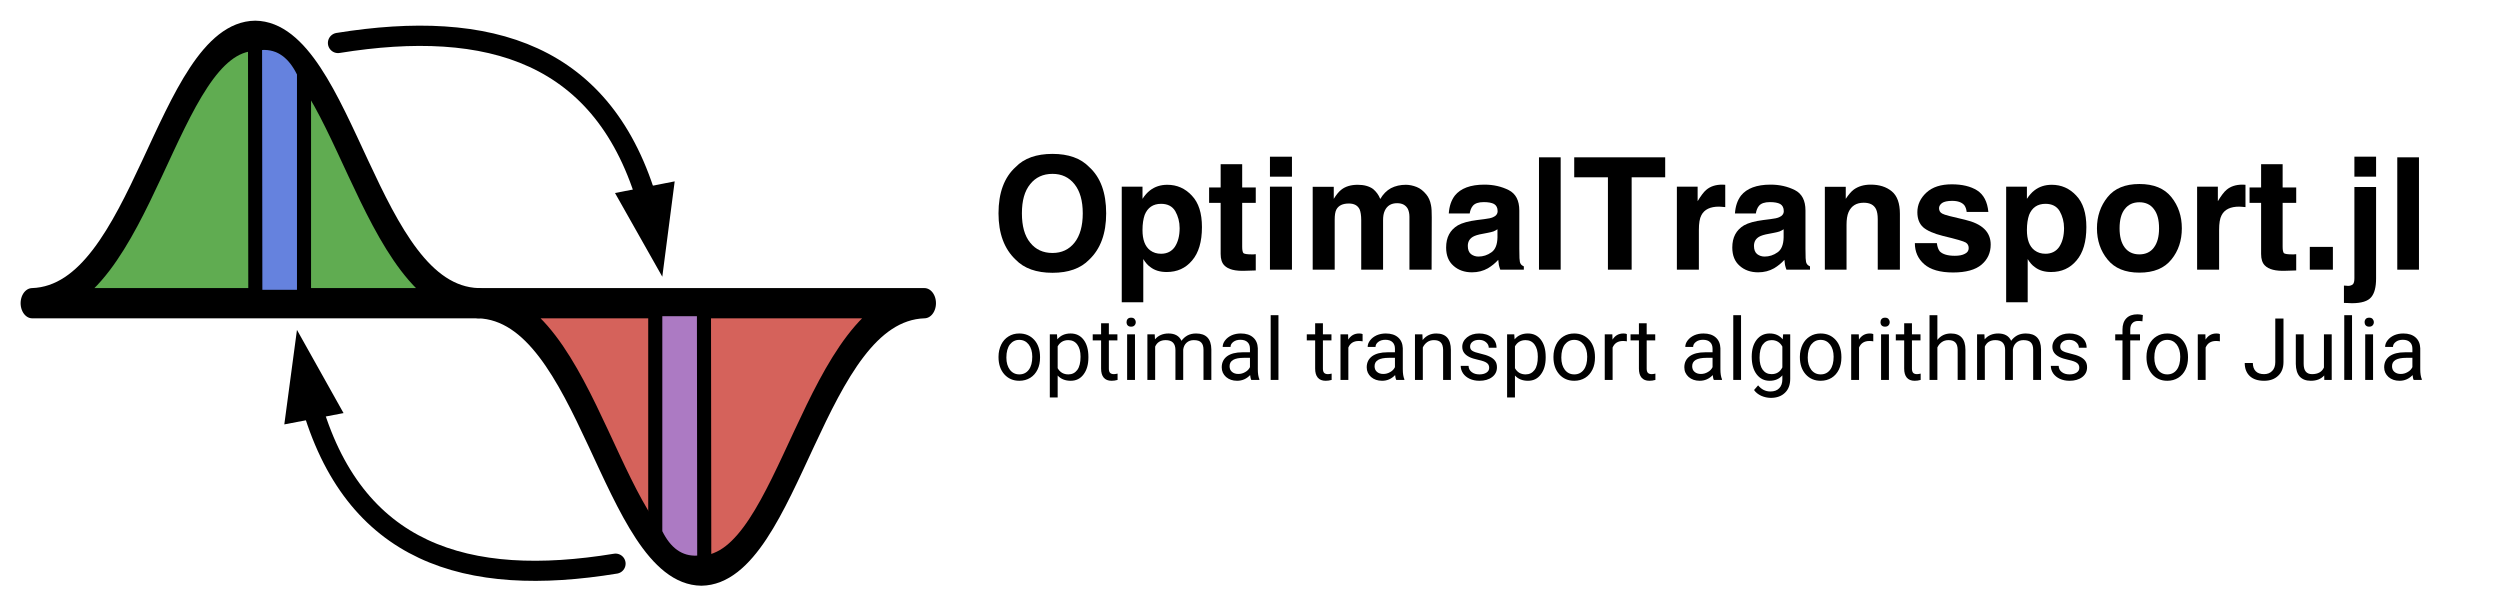
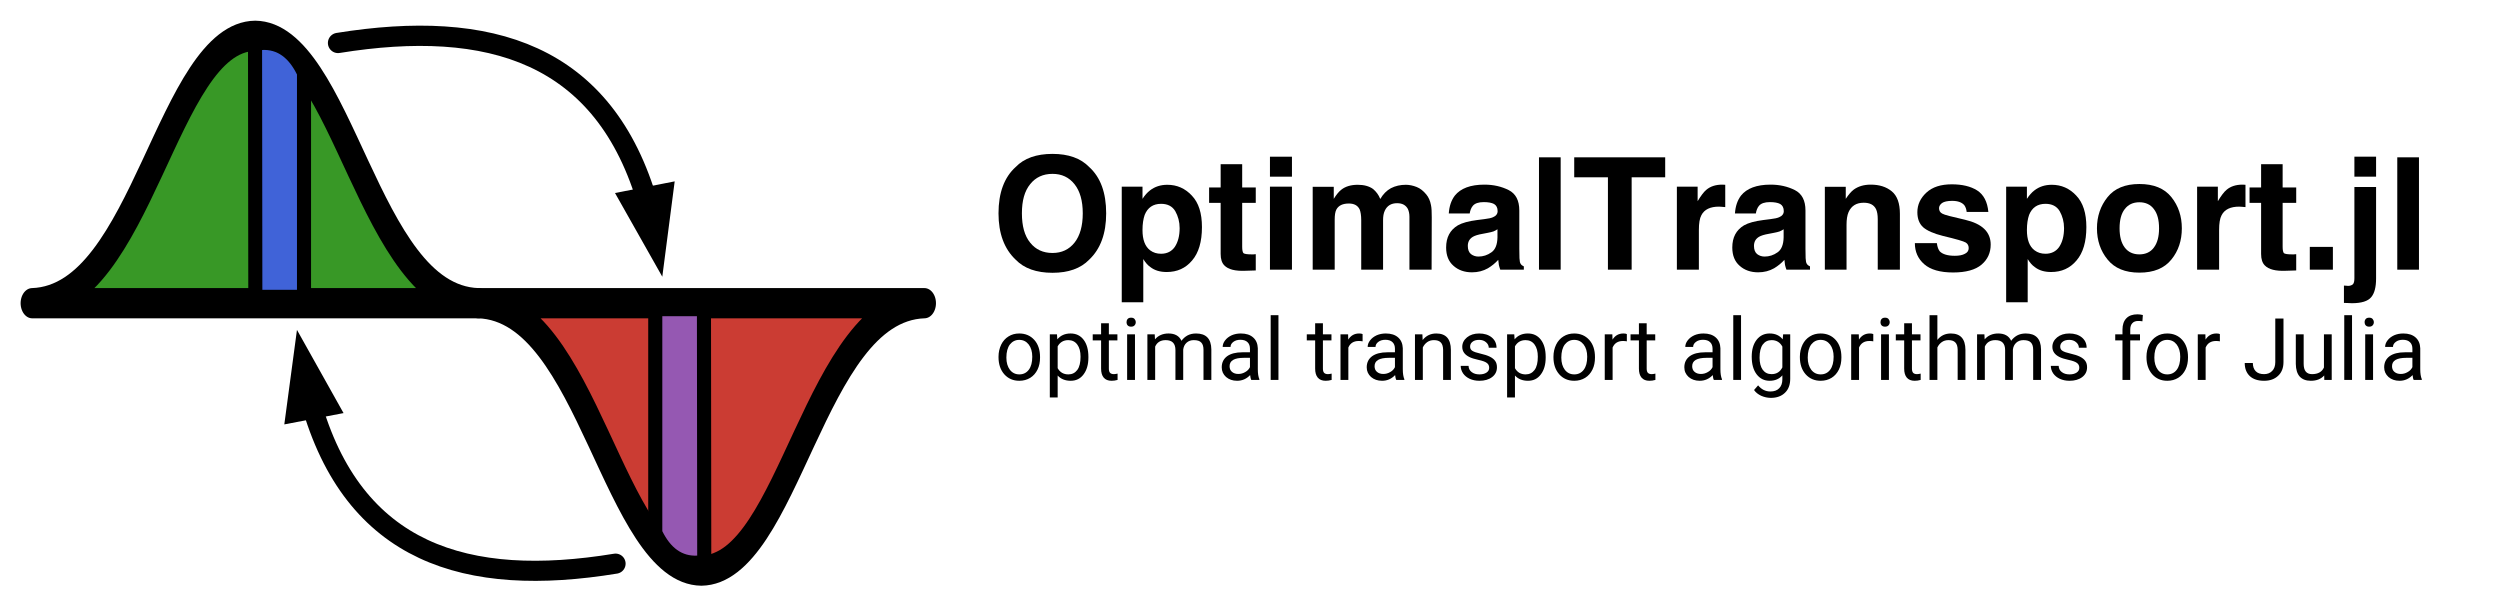
<svg xmlns="http://www.w3.org/2000/svg" width="1812.905" height="439.737" viewBox="0 0 1812.905 439.737" version="1.1" xml:space="preserve" style="clip-rule:evenodd;fill-rule:evenodd;stroke-linecap:round;stroke-linejoin:round;stroke-miterlimit:1.5" id="svg260">
  <defs id="defs264" />
  <g transform="matrix(0.628165,0,0,0.628165,-16.77283,-331.2796)" id="g38">
    <g transform="matrix(0.998503,0,0,1.30695,-1286.58,-333.863)" id="g4">
-       <path d="m 1352.43,926.785 c 127.79,-3.12 155.77,-235.209 257.9,-236.195 102.12,0.986 130.1,233.075 257.89,236.195 z" style="fill:#60ac51;stroke:#000000;stroke-width:26.7px" id="path2" />
+       <path d="m 1352.43,926.785 c 127.79,-3.12 155.77,-235.209 257.9,-236.195 102.12,0.986 130.1,233.075 257.89,236.195 z" style="fill:#389826;stroke:#000000;stroke-width:26.7px;fill-opacity:1" id="path2" />
    </g>
    <g transform="matrix(-0.998503,0,0,-1.30695,2444.27,2088.65)" id="g8">
-       <path d="m 1352.43,926.785 c 127.79,-3.12 155.77,-235.209 257.9,-236.195 102.12,0.986 130.1,233.075 257.89,236.195 z" style="fill:#d5625b;stroke:#000000;stroke-width:26.7px" id="path6" />
+       <path d="m 1352.43,926.785 c 127.79,-3.12 155.77,-235.209 257.9,-236.195 102.12,0.986 130.1,233.075 257.89,236.195 z" style="fill:#cb3c33;stroke:#000000;stroke-width:26.7px;fill-opacity:1" id="path6" />
    </g>
    <g transform="matrix(2.27529,0,0,2.05952,-2432.49,-1716.97)" id="g14">
      <path d="m 1231.5,1131.49 c -4.16,-9.32 -9.95,-14.2 -17.7,-13.73 l 0.14,134.41 h 17.56 z" style="fill:none;stroke:#000000;stroke-width:14.29px" id="path10" />
-       <path d="m 1231.5,1131.49 c -4.16,-9.32 -9.95,-14.2 -17.7,-13.73 l 0.14,134.41 h 17.56 z" style="fill:#6582de" id="path12" />
+       <path d="m 1231.5,1131.49 c -4.16,-9.32 -9.95,-14.2 -17.7,-13.73 l 0.14,134.41 h 17.56 z" style="fill:#4063d8;fill-opacity:1" id="path12" />
    </g>
    <g transform="matrix(-2.27529,0,0,-2.05627,3593.3,3467.2)" id="g20">
      <path d="m 1231.5,1131.49 c -4.16,-9.32 -9.95,-14.2 -17.7,-13.73 l 0.14,134.41 h 17.56 z" style="fill:none;stroke:#000000;stroke-width:14.3px" id="path16" />
-       <path d="m 1231.5,1131.49 c -4.16,-9.32 -9.95,-14.2 -17.7,-13.73 l 0.14,134.41 h 17.56 z" style="fill:#ac7ac3" id="path18" />
+       <path d="m 1231.5,1131.49 c -4.16,-9.32 -9.95,-14.2 -17.7,-13.73 l 0.14,134.41 h 17.56 z" style="fill:#9558b2;fill-opacity:1" id="path18" />
    </g>
    <g transform="matrix(2.15997,0,0,2.3147,-2278.48,-2021)" id="g28">
      <g transform="matrix(0.737018,0,0,0.687752,979.621,917.052)" id="g26">
        <path d="m 367.992,566.955 -33.776,-60.334 -9.18,68.533 z" id="path22" />
        <path d="m 344.054,558.168 c 30.907,111.052 113.423,135.66 221.194,117.965" style="fill:none;stroke:#000000;stroke-width:14.58px" id="path24" />
      </g>
    </g>
    <g transform="matrix(-2.19845,0,0,-2.3147,3486.45,3776.04)" id="g36">
      <g transform="matrix(-0.72412,0,0,-0.687752,1659.8,1587.4)" id="g34">
        <path d="m 564.849,407.366 34.296,60.702 8.985,-69.14 z" id="path30" />
        <path d="M 589.02,416.131 C 557.477,305.411 473.56,280.882 363.998,298.556" style="fill:none;stroke:#000000;stroke-width:14.7px" id="path32" />
      </g>
    </g>
  </g>
  <g transform="matrix(1.22992,0,0,1.22992,-743.8548,-1136.743)" id="g120">
    <g transform="matrix(92,0,0,92,1189.01,1083.24)" id="g46">
      <path d="m 0.589,-0.361 c 0,-0.081 -0.018,-0.143 -0.053,-0.187 -0.035,-0.044 -0.082,-0.066 -0.141,-0.066 -0.06,0 -0.108,0.022 -0.143,0.066 -0.036,0.044 -0.053,0.106 -0.053,0.187 0,0.081 0.017,0.144 0.053,0.188 0.035,0.044 0.083,0.066 0.143,0.066 0.059,0 0.106,-0.022 0.141,-0.066 0.035,-0.044 0.053,-0.107 0.053,-0.188 z M 0.63,-0.064 C 0.576,-0.008 0.497,0.02 0.395,0.02 0.292,0.02 0.213,-0.008 0.159,-0.064 0.086,-0.133 0.049,-0.232 0.049,-0.361 c 0,-0.132 0.037,-0.231 0.11,-0.297 0.054,-0.056 0.133,-0.084 0.236,-0.084 0.102,0 0.181,0.028 0.235,0.084 0.073,0.066 0.109,0.165 0.109,0.297 0,0.129 -0.036,0.228 -0.109,0.297 z" style="fill-rule:nonzero" id="path44" />
    </g>
    <g transform="matrix(92,0,0,92,1260.57,1083.24)" id="g50">
      <path d="m 0.313,-0.422 c -0.051,0 -0.086,0.024 -0.105,0.071 -0.009,0.026 -0.014,0.058 -0.014,0.097 0,0.062 0.016,0.105 0.049,0.13 0.02,0.015 0.043,0.022 0.07,0.022 0.038,0 0.068,-0.015 0.088,-0.044 0.02,-0.03 0.031,-0.07 0.031,-0.12 0,-0.041 -0.01,-0.077 -0.028,-0.109 -0.019,-0.032 -0.05,-0.047 -0.091,-0.047 z m 0.262,0.149 c 0,0.094 -0.021,0.165 -0.063,0.214 C 0.47,-0.009 0.416,0.015 0.349,0.015 0.307,0.015 0.272,0.005 0.244,-0.017 0.228,-0.028 0.213,-0.045 0.199,-0.068 V 0.209 H 0.061 v -0.741 h 0.133 v 0.078 c 0.015,-0.023 0.031,-0.041 0.048,-0.054 0.031,-0.024 0.068,-0.036 0.111,-0.036 0.062,0 0.114,0.023 0.157,0.069 0.044,0.046 0.065,0.113 0.065,0.202 z" style="fill-rule:nonzero" id="path48" />
    </g>
    <g transform="matrix(92,0,0,92,1316.77,1083.24)" id="g54">
      <path d="m 0.01,-0.428 v -0.099 h 0.074 v -0.149 h 0.138 v 0.149 h 0.087 v 0.099 H 0.222 v 0.281 c 0,0.022 0.003,0.035 0.008,0.041 0.006,0.005 0.023,0.008 0.051,0.008 0.004,0 0.009,0 0.014,0 0.004,-0.001 0.009,-0.001 0.014,-0.001 V 0.005 L 0.243,0.007 C 0.177,0.01 0.132,-0.002 0.108,-0.027 0.092,-0.043 0.084,-0.067 0.084,-0.101 v -0.327 z" style="fill-rule:nonzero" id="path52" />
    </g>
    <g transform="matrix(92,0,0,92,1347.4,1083.24)" id="g58">
      <path d="M 0.208,-0.596 H 0.067 V -0.724 H 0.208 Z M 0.067,-0.532 H 0.208 V 0 H 0.067 Z" style="fill-rule:nonzero" id="path56" />
    </g>
    <g transform="matrix(92,0,0,92,1372.97,1083.24)" id="g62">
      <path d="m 0.791,-0.482 c 0.015,0.018 0.025,0.041 0.03,0.068 0.004,0.018 0.005,0.044 0.005,0.079 L 0.825,0 H 0.683 v -0.339 c 0,-0.02 -0.004,-0.037 -0.01,-0.05 C 0.66,-0.413 0.638,-0.426 0.604,-0.426 0.566,-0.426 0.54,-0.41 0.525,-0.378 0.517,-0.361 0.514,-0.341 0.514,-0.317 V 0 h -0.14 v -0.317 c 0,-0.031 -0.004,-0.054 -0.01,-0.069 -0.012,-0.025 -0.035,-0.038 -0.069,-0.038 -0.04,0 -0.066,0.013 -0.08,0.038 -0.008,0.015 -0.011,0.037 -0.011,0.066 V 0 H 0.063 v -0.531 h 0.135 v 0.077 c 0.017,-0.027 0.033,-0.047 0.049,-0.059 0.027,-0.021 0.062,-0.031 0.105,-0.031 0.04,0 0.073,0.009 0.098,0.027 0.02,0.017 0.036,0.038 0.046,0.064 0.018,-0.031 0.041,-0.054 0.068,-0.069 0.029,-0.015 0.061,-0.022 0.096,-0.022 0.023,0 0.046,0.005 0.069,0.014 0.023,0.009 0.043,0.025 0.062,0.048 z" style="fill-rule:nonzero" id="path60" />
    </g>
    <g transform="matrix(92,0,0,92,1454.77,1083.24)" id="g66">
      <path d="M 0.358,-0.259 C 0.35,-0.253 0.341,-0.249 0.332,-0.245 0.323,-0.242 0.311,-0.239 0.295,-0.236 L 0.264,-0.23 c -0.03,0.005 -0.051,0.012 -0.063,0.019 -0.022,0.013 -0.033,0.032 -0.033,0.059 0,0.024 0.007,0.041 0.02,0.052 0.013,0.01 0.029,0.016 0.048,0.016 0.03,0 0.058,-0.009 0.083,-0.027 0.025,-0.017 0.038,-0.049 0.039,-0.096 z M 0.274,-0.324 c 0.026,-0.003 0.044,-0.007 0.055,-0.012 0.02,-0.008 0.03,-0.022 0.03,-0.039 0,-0.022 -0.008,-0.037 -0.023,-0.046 C 0.321,-0.429 0.299,-0.433 0.27,-0.433 0.237,-0.433 0.213,-0.425 0.2,-0.409 0.19,-0.397 0.183,-0.38 0.18,-0.36 H 0.046 c 0.003,-0.046 0.016,-0.085 0.039,-0.115 0.037,-0.046 0.1,-0.07 0.189,-0.07 0.059,0 0.11,0.012 0.156,0.035 0.045,0.023 0.068,0.066 0.068,0.131 v 0.244 c 0,0.017 0,0.037 0.001,0.061 0.001,0.018 0.003,0.031 0.008,0.037 0.004,0.007 0.011,0.012 0.02,0.016 V 0 H 0.376 C 0.372,-0.011 0.369,-0.021 0.367,-0.03 0.366,-0.04 0.364,-0.05 0.363,-0.063 0.344,-0.042 0.322,-0.024 0.297,-0.009 0.267,0.008 0.233,0.017 0.195,0.017 0.147,0.017 0.107,0.003 0.076,-0.025 0.045,-0.052 0.029,-0.091 0.029,-0.142 c 0,-0.065 0.025,-0.112 0.075,-0.142 0.028,-0.016 0.069,-0.027 0.123,-0.034 z" style="fill-rule:nonzero" id="path64" />
    </g>
    <g transform="matrix(92,0,0,92,1505.93,1083.24)" id="g70">
      <rect x="0.068" y="-0.72" width="0.139" height="0.72" style="fill-rule:nonzero" id="rect68" />
    </g>
    <g transform="matrix(92,0,0,92,1531.49,1083.24)" id="g74">
      <path d="m 0.599,-0.72 v 0.128 H 0.384 V 0 H 0.232 V -0.592 H 0.016 V -0.72 Z" style="fill-rule:nonzero" id="path72" />
    </g>
    <g transform="matrix(92,0,0,92,1587.69,1083.24)" id="g78">
      <path d="m 0.373,-0.544 v 0.143 C 0.364,-0.402 0.356,-0.403 0.349,-0.403 0.342,-0.404 0.337,-0.404 0.333,-0.404 c -0.056,0 -0.094,0.018 -0.113,0.055 -0.011,0.02 -0.016,0.052 -0.016,0.095 V 0 H 0.063 v -0.532 h 0.133 v 0.093 c 0.022,-0.036 0.04,-0.06 0.056,-0.073 0.026,-0.022 0.06,-0.033 0.102,-0.033 z" style="fill-rule:nonzero" id="path76" />
    </g>
    <g transform="matrix(92,0,0,92,1623.49,1083.24)" id="g82">
      <path d="M 0.358,-0.259 C 0.35,-0.253 0.341,-0.249 0.332,-0.245 0.323,-0.242 0.311,-0.239 0.295,-0.236 L 0.264,-0.23 c -0.03,0.005 -0.051,0.012 -0.063,0.019 -0.022,0.013 -0.033,0.032 -0.033,0.059 0,0.024 0.007,0.041 0.02,0.052 0.013,0.01 0.029,0.016 0.048,0.016 0.03,0 0.058,-0.009 0.083,-0.027 0.025,-0.017 0.038,-0.049 0.039,-0.096 z M 0.274,-0.324 c 0.026,-0.003 0.044,-0.007 0.055,-0.012 0.02,-0.008 0.03,-0.022 0.03,-0.039 0,-0.022 -0.008,-0.037 -0.023,-0.046 C 0.321,-0.429 0.299,-0.433 0.27,-0.433 0.237,-0.433 0.213,-0.425 0.2,-0.409 0.19,-0.397 0.183,-0.38 0.18,-0.36 H 0.046 c 0.003,-0.046 0.016,-0.085 0.039,-0.115 0.037,-0.046 0.1,-0.07 0.189,-0.07 0.059,0 0.11,0.012 0.156,0.035 0.045,0.023 0.068,0.066 0.068,0.131 v 0.244 c 0,0.017 0,0.037 0.001,0.061 0.001,0.018 0.003,0.031 0.008,0.037 0.004,0.007 0.011,0.012 0.02,0.016 V 0 H 0.376 C 0.372,-0.011 0.369,-0.021 0.367,-0.03 0.366,-0.04 0.364,-0.05 0.363,-0.063 0.344,-0.042 0.322,-0.024 0.297,-0.009 0.267,0.008 0.233,0.017 0.195,0.017 0.147,0.017 0.107,0.003 0.076,-0.025 0.045,-0.052 0.029,-0.091 0.029,-0.142 c 0,-0.065 0.025,-0.112 0.075,-0.142 0.028,-0.016 0.069,-0.027 0.123,-0.034 z" style="fill-rule:nonzero" id="path80" />
    </g>
    <g transform="matrix(92,0,0,92,1674.66,1083.24)" id="g86">
      <path d="M 0.547,-0.358 V 0 H 0.405 v -0.324 c 0,-0.028 -0.004,-0.049 -0.011,-0.064 -0.014,-0.028 -0.04,-0.041 -0.079,-0.041 -0.047,0 -0.079,0.02 -0.097,0.06 -0.009,0.021 -0.013,0.048 -0.013,0.081 V 0 H 0.066 V -0.531 H 0.2 v 0.077 c 0.018,-0.027 0.035,-0.047 0.051,-0.059 0.029,-0.021 0.065,-0.032 0.109,-0.032 0.055,0 0.1,0.014 0.135,0.043 0.035,0.029 0.052,0.077 0.052,0.144 z" style="fill-rule:nonzero" id="path84" />
    </g>
    <g transform="matrix(92,0,0,92,1730.86,1083.24)" id="g90">
      <path d="m 0.173,-0.17 c 0.003,0.025 0.01,0.042 0.019,0.053 0.018,0.018 0.05,0.028 0.096,0.028 0.027,0 0.049,-0.004 0.065,-0.013 0.016,-0.008 0.024,-0.02 0.024,-0.036 0,-0.016 -0.006,-0.028 -0.019,-0.036 C 0.345,-0.182 0.297,-0.196 0.213,-0.216 0.153,-0.231 0.11,-0.25 0.085,-0.272 0.061,-0.294 0.048,-0.326 0.048,-0.368 c 0,-0.049 0.02,-0.091 0.058,-0.126 0.039,-0.036 0.093,-0.053 0.163,-0.053 0.066,0 0.121,0.013 0.162,0.039 0.042,0.027 0.066,0.073 0.072,0.138 H 0.364 C 0.362,-0.388 0.357,-0.402 0.349,-0.413 0.334,-0.431 0.308,-0.441 0.271,-0.441 c -0.03,0 -0.052,0.005 -0.065,0.014 -0.013,0.01 -0.019,0.021 -0.019,0.033 0,0.016 0.007,0.028 0.021,0.035 0.013,0.008 0.062,0.02 0.145,0.039 0.055,0.013 0.096,0.032 0.124,0.059 0.027,0.026 0.041,0.06 0.041,0.1 0,0.053 -0.02,0.096 -0.059,0.129 C 0.42,0.001 0.359,0.018 0.277,0.018 0.194,0.018 0.132,0 0.092,-0.035 0.052,-0.07 0.032,-0.115 0.032,-0.17 Z" style="fill-rule:nonzero" id="path88" />
    </g>
    <g transform="matrix(92,0,0,92,1782.02,1083.24)" id="g94">
      <path d="m 0.313,-0.422 c -0.051,0 -0.086,0.024 -0.105,0.071 -0.009,0.026 -0.014,0.058 -0.014,0.097 0,0.062 0.016,0.105 0.049,0.13 0.02,0.015 0.043,0.022 0.07,0.022 0.038,0 0.068,-0.015 0.088,-0.044 0.02,-0.03 0.031,-0.07 0.031,-0.12 0,-0.041 -0.01,-0.077 -0.028,-0.109 -0.019,-0.032 -0.05,-0.047 -0.091,-0.047 z m 0.262,0.149 c 0,0.094 -0.021,0.165 -0.063,0.214 C 0.47,-0.009 0.416,0.015 0.349,0.015 0.307,0.015 0.272,0.005 0.244,-0.017 0.228,-0.028 0.213,-0.045 0.199,-0.068 V 0.209 H 0.061 v -0.741 h 0.133 v 0.078 c 0.015,-0.023 0.031,-0.041 0.048,-0.054 0.031,-0.024 0.068,-0.036 0.111,-0.036 0.062,0 0.114,0.023 0.157,0.069 0.044,0.046 0.065,0.113 0.065,0.202 z" style="fill-rule:nonzero" id="path92" />
    </g>
    <g transform="matrix(92,0,0,92,1838.22,1083.24)" id="g98">
      <path d="M 0.43,-0.265 C 0.43,-0.319 0.419,-0.36 0.397,-0.388 0.376,-0.417 0.344,-0.432 0.304,-0.432 c -0.041,0 -0.072,0.015 -0.094,0.044 -0.022,0.028 -0.033,0.069 -0.033,0.123 0,0.053 0.011,0.094 0.033,0.123 0.022,0.029 0.053,0.044 0.094,0.044 0.04,0 0.072,-0.015 0.093,-0.044 0.022,-0.029 0.033,-0.07 0.033,-0.123 z M 0.304,0.019 C 0.213,0.019 0.145,-0.009 0.1,-0.065 0.055,-0.12 0.032,-0.187 0.032,-0.265 c 0,-0.077 0.023,-0.144 0.068,-0.2 0.045,-0.056 0.113,-0.084 0.204,-0.084 0.092,0 0.16,0.028 0.205,0.084 0.045,0.056 0.067,0.123 0.067,0.2 0,0.078 -0.022,0.145 -0.067,0.2 -0.045,0.056 -0.113,0.084 -0.205,0.084 z" style="fill-rule:nonzero" id="path96" />
    </g>
    <g transform="matrix(92,0,0,92,1894.42,1083.24)" id="g102">
      <path d="m 0.373,-0.544 v 0.143 C 0.364,-0.402 0.356,-0.403 0.349,-0.403 0.342,-0.404 0.337,-0.404 0.333,-0.404 c -0.056,0 -0.094,0.018 -0.113,0.055 -0.011,0.02 -0.016,0.052 -0.016,0.095 V 0 H 0.063 v -0.532 h 0.133 v 0.093 c 0.022,-0.036 0.04,-0.06 0.056,-0.073 0.026,-0.022 0.06,-0.033 0.102,-0.033 z" style="fill-rule:nonzero" id="path100" />
    </g>
    <g transform="matrix(92,0,0,92,1930.22,1083.24)" id="g106">
      <path d="m 0.01,-0.428 v -0.099 h 0.074 v -0.149 h 0.138 v 0.149 h 0.087 v 0.099 H 0.222 v 0.281 c 0,0.022 0.003,0.035 0.008,0.041 0.006,0.005 0.023,0.008 0.051,0.008 0.004,0 0.009,0 0.014,0 0.004,-0.001 0.009,-0.001 0.014,-0.001 V 0.005 L 0.243,0.007 C 0.177,0.01 0.132,-0.002 0.108,-0.027 0.092,-0.043 0.084,-0.067 0.084,-0.101 v -0.327 z" style="fill-rule:nonzero" id="path104" />
    </g>
    <g transform="matrix(92,0,0,92,1960.86,1083.24)" id="g110">
      <rect x="0.063" y="-0.146" width="0.148" height="0.146" style="fill-rule:nonzero" id="rect108" />
    </g>
    <g transform="matrix(92,0,0,92,1986.42,1083.24)" id="g114">
      <path d="M 0.21,-0.596 H 0.071 V -0.724 H 0.21 Z M 0.004,0.102 c 0.008,0.001 0.014,0.001 0.017,0.001 0.003,0 0.006,0.001 0.009,0.001 0.013,0 0.024,-0.004 0.031,-0.01 0.007,-0.007 0.01,-0.02 0.01,-0.039 V -0.53 H 0.21 V 0.057 C 0.21,0.111 0.2,0.151 0.179,0.176 0.158,0.202 0.116,0.215 0.054,0.215 c -0.004,0 -0.01,0 -0.019,-0.001 -0.008,0 -0.018,0 -0.031,-0.001 z" style="fill-rule:nonzero" id="path112" />
    </g>
    <g transform="matrix(92,0,0,92,2011.98,1083.24)" id="g118">
      <rect x="0.068" y="-0.72" width="0.139" height="0.72" style="fill-rule:nonzero" id="rect116" />
    </g>
  </g>
  <g transform="matrix(0.972591,0,0,0.972591,-435.0858,-778.0472)" id="g258">
    <g transform="matrix(64.356,0,0,64.356,1189.01,1083.24)" id="g124">
      <path d="m 0.044,-0.269 c 0,-0.052 0.011,-0.098 0.031,-0.14 0.02,-0.041 0.049,-0.073 0.085,-0.095 0.036,-0.023 0.078,-0.034 0.124,-0.034 0.072,0 0.13,0.025 0.175,0.075 0.044,0.049 0.066,0.116 0.066,0.198 v 0.007 c 0,0.051 -0.009,0.097 -0.029,0.138 -0.02,0.041 -0.048,0.073 -0.085,0.096 C 0.375,-0.002 0.333,0.01 0.285,0.01 0.214,0.01 0.156,-0.015 0.111,-0.065 0.067,-0.115 0.044,-0.181 0.044,-0.263 Z m 0.091,0.011 c 0,0.058 0.014,0.105 0.041,0.141 0.027,0.035 0.064,0.053 0.109,0.053 0.046,0 0.083,-0.018 0.11,-0.054 0.027,-0.036 0.04,-0.086 0.04,-0.151 0,-0.058 -0.014,-0.105 -0.041,-0.141 -0.028,-0.036 -0.064,-0.054 -0.11,-0.054 -0.044,0 -0.08,0.018 -0.108,0.053 -0.027,0.036 -0.041,0.087 -0.041,0.153 z" style="fill-rule:nonzero" id="path122" />
    </g>
    <g transform="matrix(64.356,0,0,64.356,1225.71,1083.24)" id="g128">
      <path d="m 0.515,-0.258 c 0,0.08 -0.019,0.145 -0.056,0.194 C 0.423,-0.015 0.373,0.01 0.31,0.01 0.246,0.01 0.195,-0.011 0.159,-0.051 V 0.203 H 0.068 v -0.731 h 0.083 l 0.004,0.058 c 0.037,-0.045 0.088,-0.068 0.154,-0.068 0.063,0 0.113,0.024 0.15,0.072 0.037,0.048 0.056,0.114 0.056,0.199 z M 0.424,-0.269 c 0,-0.059 -0.012,-0.106 -0.038,-0.141 -0.025,-0.034 -0.06,-0.051 -0.104,-0.051 -0.055,0 -0.096,0.024 -0.123,0.072 v 0.253 c 0.027,0.048 0.068,0.072 0.124,0.072 0.043,0 0.077,-0.017 0.103,-0.051 0.026,-0.035 0.038,-0.086 0.038,-0.154 z" style="fill-rule:nonzero" id="path126" />
    </g>
    <g transform="matrix(64.356,0,0,64.356,1261.82,1083.24)" id="g132">
      <path d="m 0.191,-0.656 v 0.128 H 0.29 v 0.07 H 0.191 v 0.327 c 0,0.021 0.004,0.037 0.013,0.048 0.009,0.01 0.024,0.016 0.045,0.016 0.01,0 0.025,-0.002 0.043,-0.006 V 0 C 0.268,0.007 0.245,0.01 0.223,0.01 0.182,0.01 0.152,-0.002 0.131,-0.027 0.111,-0.051 0.101,-0.086 0.101,-0.131 V -0.458 H 0.004 v -0.07 h 0.097 v -0.128 z" style="fill-rule:nonzero" id="path130" />
    </g>
    <g transform="matrix(64.356,0,0,64.356,1282.84,1083.24)" id="g136">
      <path d="M 0.167,0 H 0.076 V -0.528 H 0.167 Z M 0.069,-0.668 c 0,-0.015 0.004,-0.027 0.013,-0.038 0.009,-0.01 0.022,-0.015 0.04,-0.015 0.018,0 0.031,0.005 0.04,0.015 0.009,0.011 0.014,0.023 0.014,0.038 0,0.014 -0.005,0.026 -0.014,0.036 -0.009,0.01 -0.022,0.015 -0.04,0.015 -0.018,0 -0.031,-0.005 -0.04,-0.015 -0.009,-0.01 -0.013,-0.022 -0.013,-0.036 z" style="fill-rule:nonzero" id="path134" />
    </g>
    <g transform="matrix(64.356,0,0,64.356,1298.46,1083.24)" id="g140">
      <path d="m 0.153,-0.528 0.003,0.058 c 0.038,-0.045 0.091,-0.068 0.157,-0.068 0.073,0 0.124,0.028 0.15,0.085 0.018,-0.026 0.041,-0.046 0.069,-0.062 0.028,-0.015 0.061,-0.023 0.1,-0.023 0.116,0 0.175,0.061 0.177,0.184 V 0 H 0.718 v -0.349 c 0,-0.037 -0.008,-0.066 -0.026,-0.084 -0.017,-0.019 -0.046,-0.028 -0.087,-0.028 -0.033,0 -0.061,0.01 -0.083,0.03 -0.022,0.02 -0.035,0.047 -0.039,0.08 V 0 h -0.09 v -0.346 c 0,-0.077 -0.038,-0.115 -0.113,-0.115 -0.059,0 -0.1,0.025 -0.122,0.075 V 0 h -0.09 v -0.528 z" style="fill-rule:nonzero" id="path138" />
    </g>
    <g transform="matrix(64.356,0,0,64.356,1354.86,1083.24)" id="g144">
      <path d="M 0.395,0 C 0.389,-0.01 0.385,-0.029 0.382,-0.056 0.34,-0.012 0.29,0.01 0.231,0.01 0.179,0.01 0.137,-0.005 0.103,-0.034 0.07,-0.064 0.053,-0.101 0.053,-0.146 c 0,-0.055 0.021,-0.098 0.063,-0.129 0.042,-0.03 0.101,-0.045 0.176,-0.045 H 0.38 v -0.042 c 0,-0.031 -0.009,-0.057 -0.028,-0.075 -0.019,-0.019 -0.047,-0.028 -0.083,-0.028 -0.033,0 -0.06,0.008 -0.081,0.024 -0.022,0.016 -0.033,0.036 -0.033,0.059 H 0.064 c 0,-0.026 0.009,-0.052 0.028,-0.076 0.019,-0.025 0.044,-0.044 0.076,-0.059 0.032,-0.014 0.068,-0.021 0.106,-0.021 0.061,0 0.108,0.015 0.143,0.046 0.034,0.03 0.052,0.072 0.054,0.125 v 0.243 c 0,0.049 0.006,0.088 0.018,0.116 V 0 Z m -0.15,-0.069 c 0.028,0 0.055,-0.007 0.08,-0.022 0.026,-0.014 0.044,-0.034 0.055,-0.057 V -0.256 H 0.31 c -0.111,0 -0.166,0.032 -0.166,0.097 0,0.028 0.009,0.05 0.028,0.066 0.019,0.016 0.043,0.024 0.073,0.024 z" style="fill-rule:nonzero" id="path142" />
    </g>
    <g transform="matrix(64.356,0,0,64.356,1389.87,1083.24)" id="g148">
      <rect x="0.076" y="-0.75" width="0.09" height="0.75" style="fill-rule:nonzero" id="rect146" />
    </g>
    <g transform="matrix(64.356,0,0,64.356,1421.42,1083.24)" id="g152">
      <path d="m 0.191,-0.656 v 0.128 H 0.29 v 0.07 H 0.191 v 0.327 c 0,0.021 0.004,0.037 0.013,0.048 0.009,0.01 0.024,0.016 0.045,0.016 0.01,0 0.025,-0.002 0.043,-0.006 V 0 C 0.268,0.007 0.245,0.01 0.223,0.01 0.182,0.01 0.152,-0.002 0.131,-0.027 0.111,-0.051 0.101,-0.086 0.101,-0.131 V -0.458 H 0.004 v -0.07 h 0.097 v -0.128 z" style="fill-rule:nonzero" id="path150" />
    </g>
    <g transform="matrix(64.356,0,0,64.356,1442.44,1083.24)" id="g156">
      <path d="M 0.324,-0.447 C 0.31,-0.45 0.295,-0.451 0.279,-0.451 c -0.059,0 -0.099,0.026 -0.12,0.076 V 0 H 0.068 v -0.528 h 0.088 l 0.002,0.061 c 0.029,-0.047 0.071,-0.071 0.126,-0.071 0.017,0 0.031,0.002 0.04,0.007 z" style="fill-rule:nonzero" id="path154" />
    </g>
    <g transform="matrix(64.356,0,0,64.356,1462.96,1083.24)" id="g160">
      <path d="M 0.395,0 C 0.389,-0.01 0.385,-0.029 0.382,-0.056 0.34,-0.012 0.29,0.01 0.231,0.01 0.179,0.01 0.137,-0.005 0.103,-0.034 0.07,-0.064 0.053,-0.101 0.053,-0.146 c 0,-0.055 0.021,-0.098 0.063,-0.129 0.042,-0.03 0.101,-0.045 0.176,-0.045 H 0.38 v -0.042 c 0,-0.031 -0.009,-0.057 -0.028,-0.075 -0.019,-0.019 -0.047,-0.028 -0.083,-0.028 -0.033,0 -0.06,0.008 -0.081,0.024 -0.022,0.016 -0.033,0.036 -0.033,0.059 H 0.064 c 0,-0.026 0.009,-0.052 0.028,-0.076 0.019,-0.025 0.044,-0.044 0.076,-0.059 0.032,-0.014 0.068,-0.021 0.106,-0.021 0.061,0 0.108,0.015 0.143,0.046 0.034,0.03 0.052,0.072 0.054,0.125 v 0.243 c 0,0.049 0.006,0.088 0.018,0.116 V 0 Z m -0.15,-0.069 c 0.028,0 0.055,-0.007 0.08,-0.022 0.026,-0.014 0.044,-0.034 0.055,-0.057 V -0.256 H 0.31 c -0.111,0 -0.166,0.032 -0.166,0.097 0,0.028 0.009,0.05 0.028,0.066 0.019,0.016 0.043,0.024 0.073,0.024 z" style="fill-rule:nonzero" id="path158" />
    </g>
    <g transform="matrix(64.356,0,0,64.356,1497.97,1083.24)" id="g164">
      <path d="m 0.154,-0.528 0.003,0.066 c 0.04,-0.051 0.093,-0.076 0.158,-0.076 0.112,0 0.168,0.063 0.169,0.189 V 0 H 0.394 V -0.35 C 0.393,-0.388 0.385,-0.416 0.367,-0.434 0.35,-0.452 0.324,-0.461 0.288,-0.461 c -0.03,0 -0.055,0.007 -0.078,0.023 -0.022,0.016 -0.039,0.036 -0.051,0.062 V 0 H 0.068 v -0.528 z" style="fill-rule:nonzero" id="path162" />
    </g>
    <g transform="matrix(64.356,0,0,64.356,1533.48,1083.24)" id="g168">
      <path d="M 0.376,-0.14 C 0.376,-0.165 0.367,-0.184 0.348,-0.197 0.33,-0.211 0.298,-0.222 0.252,-0.232 0.206,-0.242 0.17,-0.253 0.143,-0.267 0.116,-0.281 0.097,-0.297 0.084,-0.316 0.071,-0.335 0.064,-0.357 0.064,-0.383 c 0,-0.044 0.019,-0.08 0.055,-0.11 0.037,-0.03 0.084,-0.045 0.141,-0.045 0.06,0 0.108,0.015 0.146,0.046 0.037,0.031 0.055,0.071 0.055,0.119 H 0.371 C 0.371,-0.398 0.36,-0.419 0.339,-0.437 0.318,-0.455 0.292,-0.464 0.26,-0.464 c -0.033,0 -0.059,0.007 -0.077,0.022 -0.019,0.014 -0.028,0.033 -0.028,0.056 0,0.022 0.008,0.038 0.026,0.049 0.017,0.011 0.048,0.022 0.093,0.032 0.045,0.01 0.082,0.022 0.11,0.036 0.028,0.014 0.049,0.031 0.062,0.05 0.014,0.02 0.02,0.044 0.02,0.073 0,0.047 -0.019,0.085 -0.056,0.113 C 0.372,-0.004 0.323,0.01 0.263,0.01 0.22,0.01 0.183,0.002 0.15,-0.013 0.118,-0.028 0.092,-0.049 0.074,-0.075 0.056,-0.102 0.046,-0.131 0.046,-0.163 h 0.091 c 0.001,0.031 0.013,0.055 0.036,0.072 0.023,0.018 0.053,0.027 0.09,0.027 0.034,0 0.061,-0.007 0.082,-0.021 0.021,-0.014 0.031,-0.032 0.031,-0.055 z" style="fill-rule:nonzero" id="path166" />
    </g>
    <g transform="matrix(64.356,0,0,64.356,1566.66,1083.24)" id="g172">
      <path d="m 0.515,-0.258 c 0,0.08 -0.019,0.145 -0.056,0.194 C 0.423,-0.015 0.373,0.01 0.31,0.01 0.246,0.01 0.195,-0.011 0.159,-0.051 V 0.203 H 0.068 v -0.731 h 0.083 l 0.004,0.058 c 0.037,-0.045 0.088,-0.068 0.154,-0.068 0.063,0 0.113,0.024 0.15,0.072 0.037,0.048 0.056,0.114 0.056,0.199 z M 0.424,-0.269 c 0,-0.059 -0.012,-0.106 -0.038,-0.141 -0.025,-0.034 -0.06,-0.051 -0.104,-0.051 -0.055,0 -0.096,0.024 -0.123,0.072 v 0.253 c 0.027,0.048 0.068,0.072 0.124,0.072 0.043,0 0.077,-0.017 0.103,-0.051 0.026,-0.035 0.038,-0.086 0.038,-0.154 z" style="fill-rule:nonzero" id="path170" />
    </g>
    <g transform="matrix(64.356,0,0,64.356,1602.77,1083.24)" id="g176">
      <path d="m 0.044,-0.269 c 0,-0.052 0.011,-0.098 0.031,-0.14 0.02,-0.041 0.049,-0.073 0.085,-0.095 0.036,-0.023 0.078,-0.034 0.124,-0.034 0.072,0 0.13,0.025 0.175,0.075 0.044,0.049 0.066,0.116 0.066,0.198 v 0.007 c 0,0.051 -0.009,0.097 -0.029,0.138 -0.02,0.041 -0.048,0.073 -0.085,0.096 C 0.375,-0.002 0.333,0.01 0.285,0.01 0.214,0.01 0.156,-0.015 0.111,-0.065 0.067,-0.115 0.044,-0.181 0.044,-0.263 Z m 0.091,0.011 c 0,0.058 0.014,0.105 0.041,0.141 0.027,0.035 0.064,0.053 0.109,0.053 0.046,0 0.083,-0.018 0.11,-0.054 0.027,-0.036 0.04,-0.086 0.04,-0.151 0,-0.058 -0.014,-0.105 -0.041,-0.141 -0.028,-0.036 -0.064,-0.054 -0.11,-0.054 -0.044,0 -0.08,0.018 -0.108,0.053 -0.027,0.036 -0.041,0.087 -0.041,0.153 z" style="fill-rule:nonzero" id="path174" />
    </g>
    <g transform="matrix(64.356,0,0,64.356,1639.47,1083.24)" id="g180">
      <path d="M 0.324,-0.447 C 0.31,-0.45 0.295,-0.451 0.279,-0.451 c -0.059,0 -0.099,0.026 -0.12,0.076 V 0 H 0.068 v -0.528 h 0.088 l 0.002,0.061 c 0.029,-0.047 0.071,-0.071 0.126,-0.071 0.017,0 0.031,0.002 0.04,0.007 z" style="fill-rule:nonzero" id="path178" />
    </g>
    <g transform="matrix(64.356,0,0,64.356,1662.82,1083.24)" id="g184">
      <path d="m 0.191,-0.656 v 0.128 H 0.29 v 0.07 H 0.191 v 0.327 c 0,0.021 0.004,0.037 0.013,0.048 0.009,0.01 0.024,0.016 0.045,0.016 0.01,0 0.025,-0.002 0.043,-0.006 V 0 C 0.268,0.007 0.245,0.01 0.223,0.01 0.182,0.01 0.152,-0.002 0.131,-0.027 0.111,-0.051 0.101,-0.086 0.101,-0.131 V -0.458 H 0.004 v -0.07 h 0.097 v -0.128 z" style="fill-rule:nonzero" id="path182" />
    </g>
    <g transform="matrix(64.356,0,0,64.356,1699.77,1083.24)" id="g188">
      <path d="M 0.395,0 C 0.389,-0.01 0.385,-0.029 0.382,-0.056 0.34,-0.012 0.29,0.01 0.231,0.01 0.179,0.01 0.137,-0.005 0.103,-0.034 0.07,-0.064 0.053,-0.101 0.053,-0.146 c 0,-0.055 0.021,-0.098 0.063,-0.129 0.042,-0.03 0.101,-0.045 0.176,-0.045 H 0.38 v -0.042 c 0,-0.031 -0.009,-0.057 -0.028,-0.075 -0.019,-0.019 -0.047,-0.028 -0.083,-0.028 -0.033,0 -0.06,0.008 -0.081,0.024 -0.022,0.016 -0.033,0.036 -0.033,0.059 H 0.064 c 0,-0.026 0.009,-0.052 0.028,-0.076 0.019,-0.025 0.044,-0.044 0.076,-0.059 0.032,-0.014 0.068,-0.021 0.106,-0.021 0.061,0 0.108,0.015 0.143,0.046 0.034,0.03 0.052,0.072 0.054,0.125 v 0.243 c 0,0.049 0.006,0.088 0.018,0.116 V 0 Z m -0.15,-0.069 c 0.028,0 0.055,-0.007 0.08,-0.022 0.026,-0.014 0.044,-0.034 0.055,-0.057 V -0.256 H 0.31 c -0.111,0 -0.166,0.032 -0.166,0.097 0,0.028 0.009,0.05 0.028,0.066 0.019,0.016 0.043,0.024 0.073,0.024 z" style="fill-rule:nonzero" id="path186" />
    </g>
    <g transform="matrix(64.356,0,0,64.356,1734.78,1083.24)" id="g192">
      <rect x="0.076" y="-0.75" width="0.09" height="0.75" style="fill-rule:nonzero" id="rect190" />
    </g>
    <g transform="matrix(64.356,0,0,64.356,1750.4,1083.24)" id="g196">
      <path d="m 0.047,-0.269 c 0,-0.082 0.019,-0.147 0.057,-0.196 0.038,-0.049 0.089,-0.073 0.151,-0.073 0.065,0 0.115,0.023 0.151,0.068 l 0.005,-0.058 h 0.082 v 0.515 C 0.493,0.056 0.473,0.11 0.432,0.149 0.392,0.188 0.337,0.208 0.269,0.208 0.231,0.208 0.194,0.2 0.157,0.184 0.121,0.167 0.093,0.145 0.074,0.117 L 0.121,0.063 C 0.159,0.11 0.207,0.134 0.263,0.134 0.307,0.134 0.341,0.122 0.365,0.097 0.39,0.072 0.402,0.038 0.402,-0.007 V -0.053 C 0.366,-0.011 0.317,0.01 0.254,0.01 0.193,0.01 0.142,-0.015 0.104,-0.065 0.066,-0.115 0.047,-0.183 0.047,-0.269 Z m 0.091,0.011 c 0,0.059 0.012,0.106 0.036,0.14 0.025,0.034 0.059,0.051 0.103,0.051 0.057,0 0.099,-0.026 0.125,-0.078 V -0.386 C 0.375,-0.436 0.333,-0.461 0.278,-0.461 0.234,-0.461 0.2,-0.444 0.175,-0.41 0.15,-0.376 0.138,-0.325 0.138,-0.258 Z" style="fill-rule:nonzero" id="path194" />
    </g>
    <g transform="matrix(64.356,0,0,64.356,1786.5,1083.24)" id="g200">
      <path d="m 0.044,-0.269 c 0,-0.052 0.011,-0.098 0.031,-0.14 0.02,-0.041 0.049,-0.073 0.085,-0.095 0.036,-0.023 0.078,-0.034 0.124,-0.034 0.072,0 0.13,0.025 0.175,0.075 0.044,0.049 0.066,0.116 0.066,0.198 v 0.007 c 0,0.051 -0.009,0.097 -0.029,0.138 -0.02,0.041 -0.048,0.073 -0.085,0.096 C 0.375,-0.002 0.333,0.01 0.285,0.01 0.214,0.01 0.156,-0.015 0.111,-0.065 0.067,-0.115 0.044,-0.181 0.044,-0.263 Z m 0.091,0.011 c 0,0.058 0.014,0.105 0.041,0.141 0.027,0.035 0.064,0.053 0.109,0.053 0.046,0 0.083,-0.018 0.11,-0.054 0.027,-0.036 0.04,-0.086 0.04,-0.151 0,-0.058 -0.014,-0.105 -0.041,-0.141 -0.028,-0.036 -0.064,-0.054 -0.11,-0.054 -0.044,0 -0.08,0.018 -0.108,0.053 -0.027,0.036 -0.041,0.087 -0.041,0.153 z" style="fill-rule:nonzero" id="path198" />
    </g>
    <g transform="matrix(64.356,0,0,64.356,1823.21,1083.24)" id="g204">
      <path d="M 0.324,-0.447 C 0.31,-0.45 0.295,-0.451 0.279,-0.451 c -0.059,0 -0.099,0.026 -0.12,0.076 V 0 H 0.068 v -0.528 h 0.088 l 0.002,0.061 c 0.029,-0.047 0.071,-0.071 0.126,-0.071 0.017,0 0.031,0.002 0.04,0.007 z" style="fill-rule:nonzero" id="path202" />
    </g>
    <g transform="matrix(64.356,0,0,64.356,1844.98,1083.24)" id="g208">
      <path d="M 0.167,0 H 0.076 V -0.528 H 0.167 Z M 0.069,-0.668 c 0,-0.015 0.004,-0.027 0.013,-0.038 0.009,-0.01 0.022,-0.015 0.04,-0.015 0.018,0 0.031,0.005 0.04,0.015 0.009,0.011 0.014,0.023 0.014,0.038 0,0.014 -0.005,0.026 -0.014,0.036 -0.009,0.01 -0.022,0.015 -0.04,0.015 -0.018,0 -0.031,-0.005 -0.04,-0.015 -0.009,-0.01 -0.013,-0.022 -0.013,-0.036 z" style="fill-rule:nonzero" id="path206" />
    </g>
    <g transform="matrix(64.356,0,0,64.356,1860.6,1083.24)" id="g212">
      <path d="m 0.191,-0.656 v 0.128 H 0.29 v 0.07 H 0.191 v 0.327 c 0,0.021 0.004,0.037 0.013,0.048 0.009,0.01 0.024,0.016 0.045,0.016 0.01,0 0.025,-0.002 0.043,-0.006 V 0 C 0.268,0.007 0.245,0.01 0.223,0.01 0.182,0.01 0.152,-0.002 0.131,-0.027 0.111,-0.051 0.101,-0.086 0.101,-0.131 V -0.458 H 0.004 v -0.07 h 0.097 v -0.128 z" style="fill-rule:nonzero" id="path210" />
    </g>
    <g transform="matrix(64.356,0,0,64.356,1881.62,1083.24)" id="g216">
      <path d="m 0.159,-0.464 c 0.04,-0.05 0.092,-0.074 0.156,-0.074 0.112,0 0.168,0.063 0.169,0.189 V 0 H 0.394 V -0.35 C 0.393,-0.388 0.385,-0.416 0.367,-0.434 0.35,-0.452 0.324,-0.461 0.288,-0.461 c -0.03,0 -0.055,0.007 -0.078,0.023 -0.022,0.016 -0.039,0.036 -0.051,0.062 V 0 H 0.068 v -0.75 h 0.091 z" style="fill-rule:nonzero" id="path214" />
    </g>
    <g transform="matrix(64.356,0,0,64.356,1917.07,1083.24)" id="g220">
      <path d="m 0.153,-0.528 0.003,0.058 c 0.038,-0.045 0.091,-0.068 0.157,-0.068 0.073,0 0.124,0.028 0.15,0.085 0.018,-0.026 0.041,-0.046 0.069,-0.062 0.028,-0.015 0.061,-0.023 0.1,-0.023 0.116,0 0.175,0.061 0.177,0.184 V 0 H 0.718 v -0.349 c 0,-0.037 -0.008,-0.066 -0.026,-0.084 -0.017,-0.019 -0.046,-0.028 -0.087,-0.028 -0.033,0 -0.061,0.01 -0.083,0.03 -0.022,0.02 -0.035,0.047 -0.039,0.08 V 0 h -0.09 v -0.346 c 0,-0.077 -0.038,-0.115 -0.113,-0.115 -0.059,0 -0.1,0.025 -0.122,0.075 V 0 h -0.09 v -0.528 z" style="fill-rule:nonzero" id="path218" />
    </g>
    <g transform="matrix(64.356,0,0,64.356,1973.47,1083.24)" id="g224">
      <path d="M 0.376,-0.14 C 0.376,-0.165 0.367,-0.184 0.348,-0.197 0.33,-0.211 0.298,-0.222 0.252,-0.232 0.206,-0.242 0.17,-0.253 0.143,-0.267 0.116,-0.281 0.097,-0.297 0.084,-0.316 0.071,-0.335 0.064,-0.357 0.064,-0.383 c 0,-0.044 0.019,-0.08 0.055,-0.11 0.037,-0.03 0.084,-0.045 0.141,-0.045 0.06,0 0.108,0.015 0.146,0.046 0.037,0.031 0.055,0.071 0.055,0.119 H 0.371 C 0.371,-0.398 0.36,-0.419 0.339,-0.437 0.318,-0.455 0.292,-0.464 0.26,-0.464 c -0.033,0 -0.059,0.007 -0.077,0.022 -0.019,0.014 -0.028,0.033 -0.028,0.056 0,0.022 0.008,0.038 0.026,0.049 0.017,0.011 0.048,0.022 0.093,0.032 0.045,0.01 0.082,0.022 0.11,0.036 0.028,0.014 0.049,0.031 0.062,0.05 0.014,0.02 0.02,0.044 0.02,0.073 0,0.047 -0.019,0.085 -0.056,0.113 C 0.372,-0.004 0.323,0.01 0.263,0.01 0.22,0.01 0.183,0.002 0.15,-0.013 0.118,-0.028 0.092,-0.049 0.074,-0.075 0.056,-0.102 0.046,-0.131 0.046,-0.163 h 0.091 c 0.001,0.031 0.013,0.055 0.036,0.072 0.023,0.018 0.053,0.027 0.09,0.027 0.034,0 0.061,-0.007 0.082,-0.021 0.021,-0.014 0.031,-0.032 0.031,-0.055 z" style="fill-rule:nonzero" id="path222" />
    </g>
    <g transform="matrix(64.356,0,0,64.356,2022.59,1083.24)" id="g228">
      <path d="M 0.113,0 V -0.458 H 0.029 v -0.07 h 0.084 v -0.055 c 0,-0.056 0.015,-0.1 0.045,-0.131 0.03,-0.031 0.073,-0.046 0.129,-0.046 0.02,0 0.041,0.003 0.062,0.008 L 0.344,-0.679 C 0.328,-0.682 0.312,-0.683 0.295,-0.683 c -0.029,0 -0.052,0.008 -0.068,0.026 -0.016,0.017 -0.024,0.041 -0.024,0.073 v 0.056 h 0.113 v 0.07 H 0.203 V 0 Z" style="fill-rule:nonzero" id="path226" />
    </g>
    <g transform="matrix(64.356,0,0,64.356,2044.93,1083.24)" id="g232">
      <path d="m 0.044,-0.269 c 0,-0.052 0.011,-0.098 0.031,-0.14 0.02,-0.041 0.049,-0.073 0.085,-0.095 0.036,-0.023 0.078,-0.034 0.124,-0.034 0.072,0 0.13,0.025 0.175,0.075 0.044,0.049 0.066,0.116 0.066,0.198 v 0.007 c 0,0.051 -0.009,0.097 -0.029,0.138 -0.02,0.041 -0.048,0.073 -0.085,0.096 C 0.375,-0.002 0.333,0.01 0.285,0.01 0.214,0.01 0.156,-0.015 0.111,-0.065 0.067,-0.115 0.044,-0.181 0.044,-0.263 Z m 0.091,0.011 c 0,0.058 0.014,0.105 0.041,0.141 0.027,0.035 0.064,0.053 0.109,0.053 0.046,0 0.083,-0.018 0.11,-0.054 0.027,-0.036 0.04,-0.086 0.04,-0.151 0,-0.058 -0.014,-0.105 -0.041,-0.141 -0.028,-0.036 -0.064,-0.054 -0.11,-0.054 -0.044,0 -0.08,0.018 -0.108,0.053 -0.027,0.036 -0.041,0.087 -0.041,0.153 z" style="fill-rule:nonzero" id="path230" />
    </g>
    <g transform="matrix(64.356,0,0,64.356,2081.63,1083.24)" id="g236">
      <path d="M 0.324,-0.447 C 0.31,-0.45 0.295,-0.451 0.279,-0.451 c -0.059,0 -0.099,0.026 -0.12,0.076 V 0 H 0.068 v -0.528 h 0.088 l 0.002,0.061 c 0.029,-0.047 0.071,-0.071 0.126,-0.071 0.017,0 0.031,0.002 0.04,0.007 z" style="fill-rule:nonzero" id="path234" />
    </g>
    <g transform="matrix(64.356,0,0,64.356,2119.34,1083.24)" id="g240">
      <path d="m 0.38,-0.711 h 0.095 v 0.503 c 0,0.069 -0.021,0.122 -0.062,0.16 C 0.372,-0.009 0.318,0.01 0.25,0.01 0.179,0.01 0.124,-0.008 0.085,-0.044 0.046,-0.081 0.026,-0.131 0.026,-0.196 H 0.12 c 0,0.04 0.011,0.072 0.033,0.095 0.022,0.023 0.055,0.034 0.097,0.034 0.039,0 0.07,-0.012 0.094,-0.037 0.024,-0.024 0.036,-0.058 0.036,-0.102 z" style="fill-rule:nonzero" id="path238" />
    </g>
    <g transform="matrix(64.356,0,0,64.356,2154.85,1083.24)" id="g244">
      <path d="M 0.395,-0.052 C 0.359,-0.011 0.308,0.01 0.24,0.01 0.183,0.01 0.141,-0.007 0.111,-0.039 0.082,-0.072 0.067,-0.12 0.066,-0.185 v -0.343 h 0.091 v 0.341 c 0,0.08 0.032,0.12 0.097,0.12 0.069,0 0.115,-0.026 0.138,-0.077 v -0.384 h 0.09 V 0 H 0.396 Z" style="fill-rule:nonzero" id="path242" />
    </g>
    <g transform="matrix(64.356,0,0,64.356,2190.33,1083.24)" id="g248">
      <rect x="0.076" y="-0.75" width="0.09" height="0.75" style="fill-rule:nonzero" id="rect246" />
    </g>
    <g transform="matrix(64.356,0,0,64.356,2205.95,1083.24)" id="g252">
      <path d="M 0.167,0 H 0.076 V -0.528 H 0.167 Z M 0.069,-0.668 c 0,-0.015 0.004,-0.027 0.013,-0.038 0.009,-0.01 0.022,-0.015 0.04,-0.015 0.018,0 0.031,0.005 0.04,0.015 0.009,0.011 0.014,0.023 0.014,0.038 0,0.014 -0.005,0.026 -0.014,0.036 -0.009,0.01 -0.022,0.015 -0.04,0.015 -0.018,0 -0.031,-0.005 -0.04,-0.015 -0.009,-0.01 -0.013,-0.022 -0.013,-0.036 z" style="fill-rule:nonzero" id="path250" />
    </g>
    <g transform="matrix(64.356,0,0,64.356,2221.57,1083.24)" id="g256">
      <path d="M 0.395,0 C 0.389,-0.01 0.385,-0.029 0.382,-0.056 0.34,-0.012 0.29,0.01 0.231,0.01 0.179,0.01 0.137,-0.005 0.103,-0.034 0.07,-0.064 0.053,-0.101 0.053,-0.146 c 0,-0.055 0.021,-0.098 0.063,-0.129 0.042,-0.03 0.101,-0.045 0.176,-0.045 H 0.38 v -0.042 c 0,-0.031 -0.009,-0.057 -0.028,-0.075 -0.019,-0.019 -0.047,-0.028 -0.083,-0.028 -0.033,0 -0.06,0.008 -0.081,0.024 -0.022,0.016 -0.033,0.036 -0.033,0.059 H 0.064 c 0,-0.026 0.009,-0.052 0.028,-0.076 0.019,-0.025 0.044,-0.044 0.076,-0.059 0.032,-0.014 0.068,-0.021 0.106,-0.021 0.061,0 0.108,0.015 0.143,0.046 0.034,0.03 0.052,0.072 0.054,0.125 v 0.243 c 0,0.049 0.006,0.088 0.018,0.116 V 0 Z m -0.15,-0.069 c 0.028,0 0.055,-0.007 0.08,-0.022 0.026,-0.014 0.044,-0.034 0.055,-0.057 V -0.256 H 0.31 c -0.111,0 -0.166,0.032 -0.166,0.097 0,0.028 0.009,0.05 0.028,0.066 0.019,0.016 0.043,0.024 0.073,0.024 z" style="fill-rule:nonzero" id="path254" />
    </g>
  </g>
</svg>
